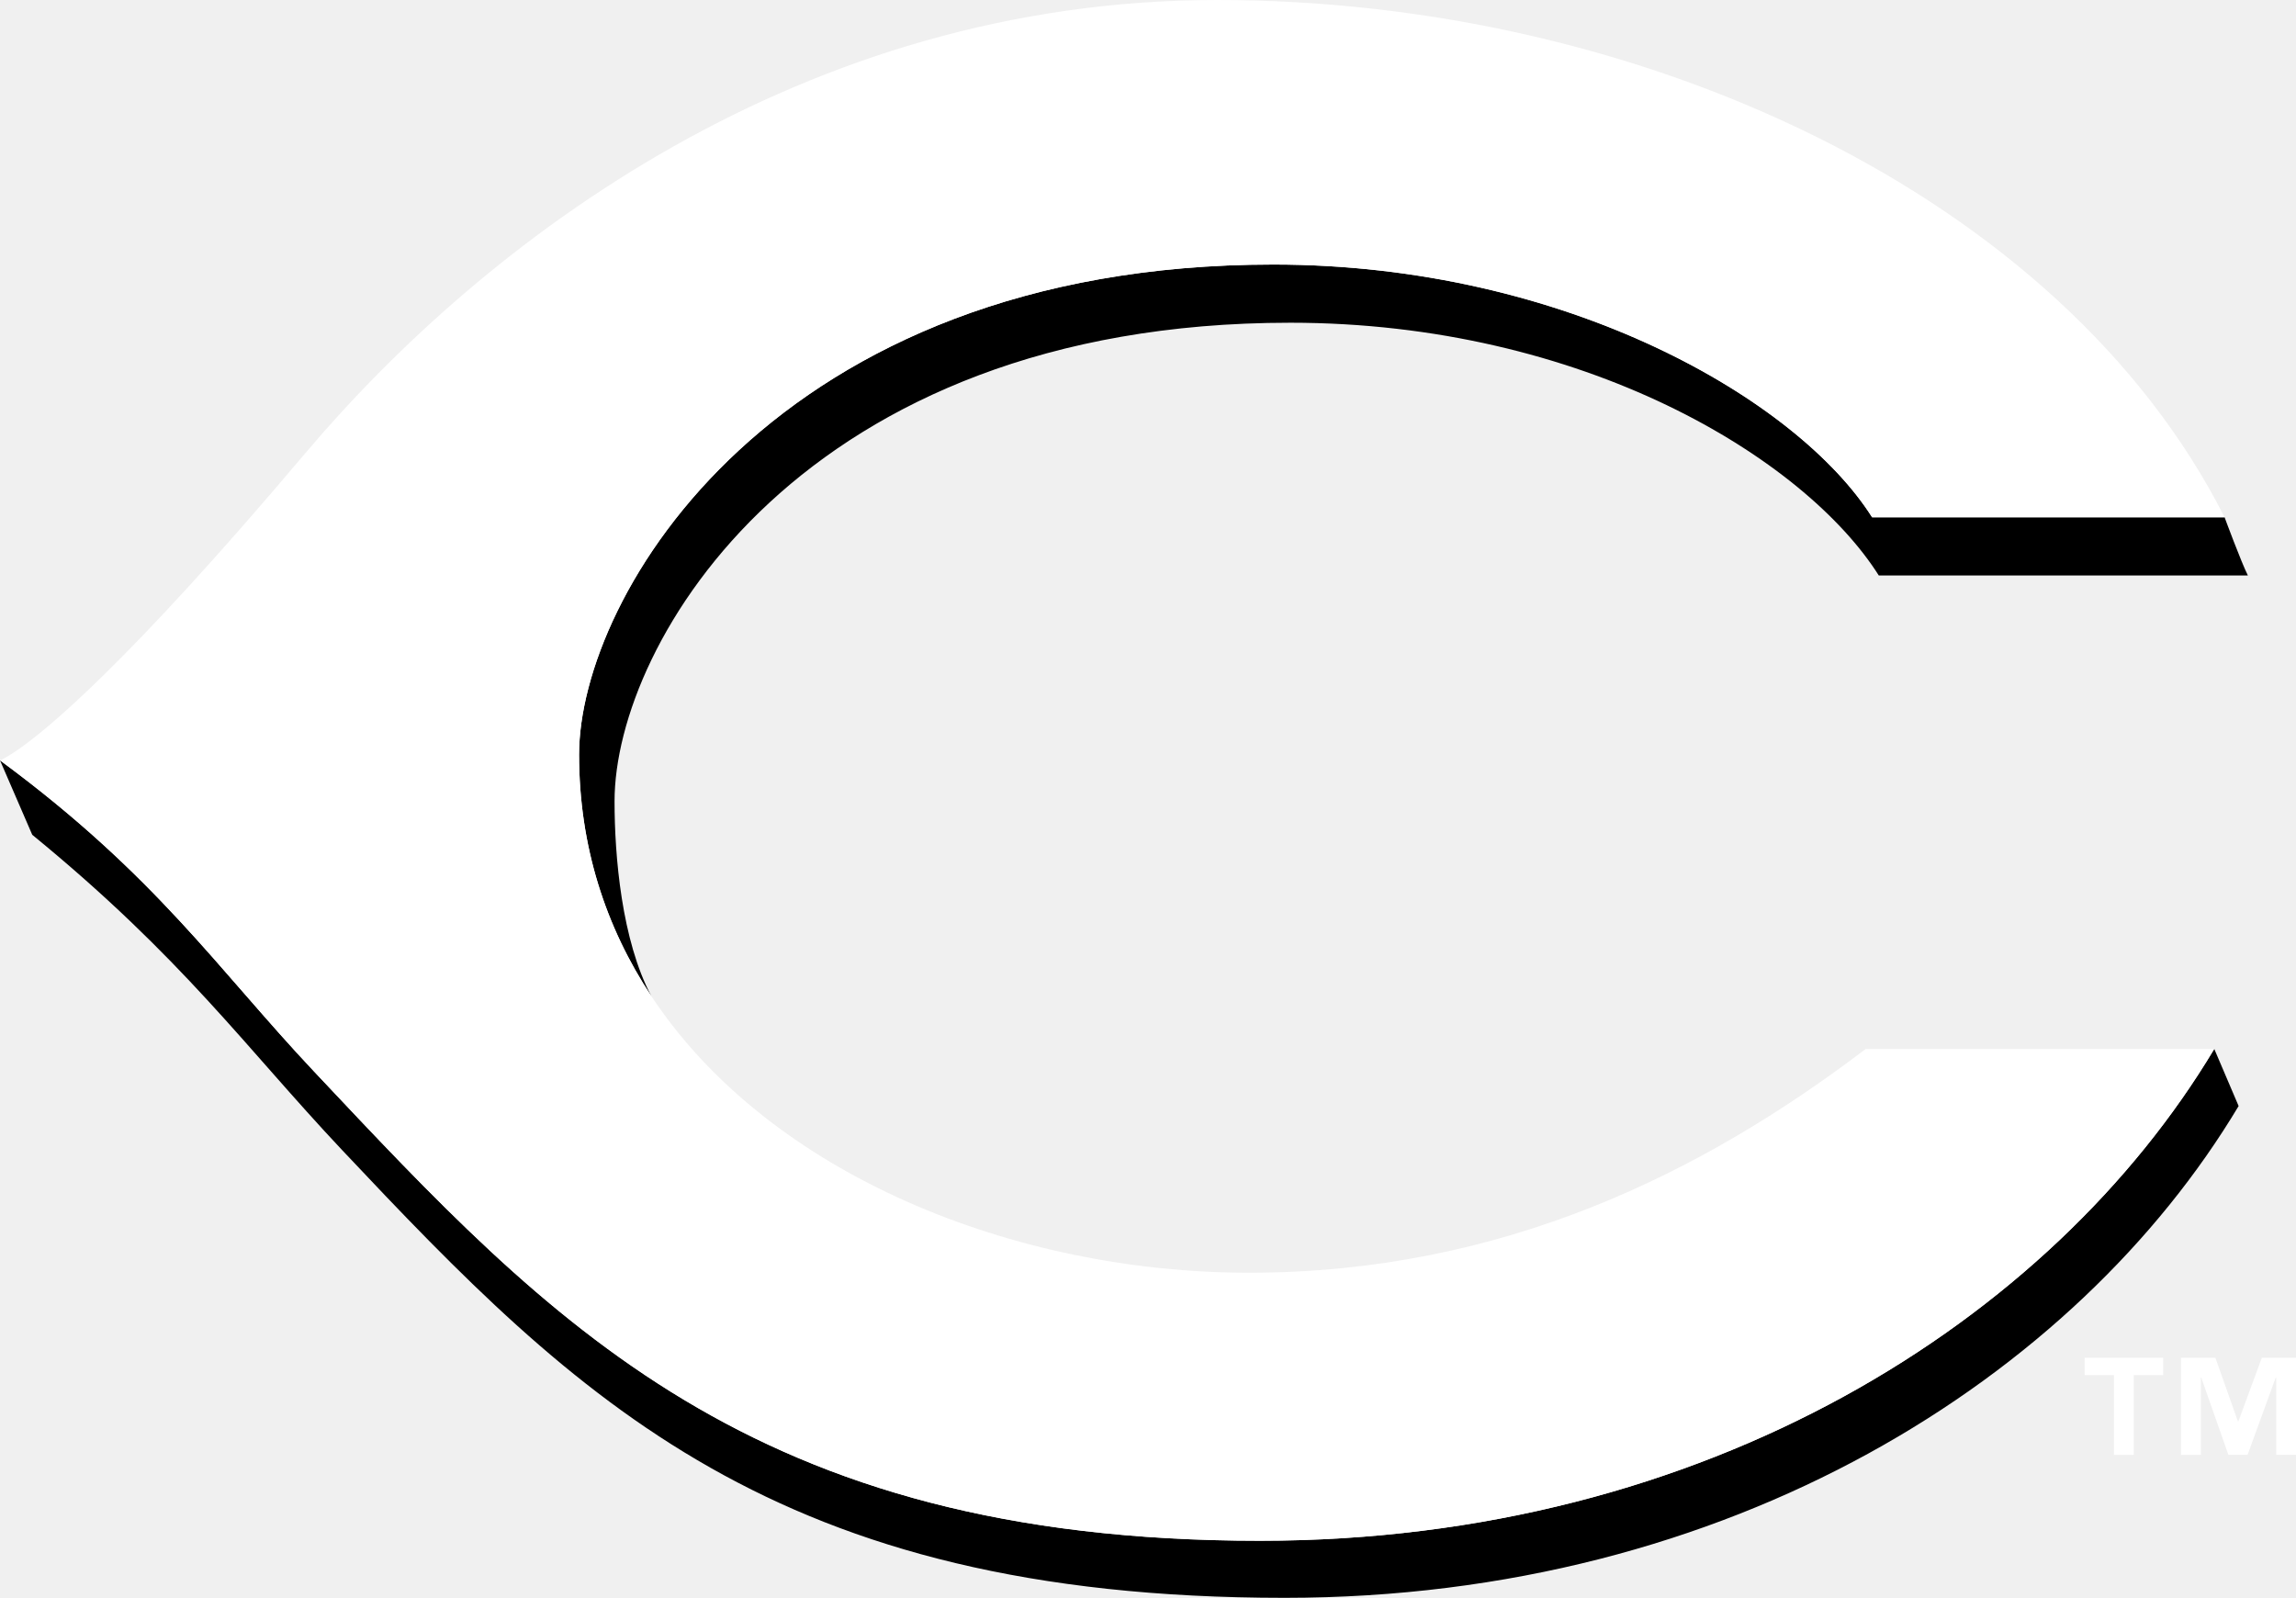
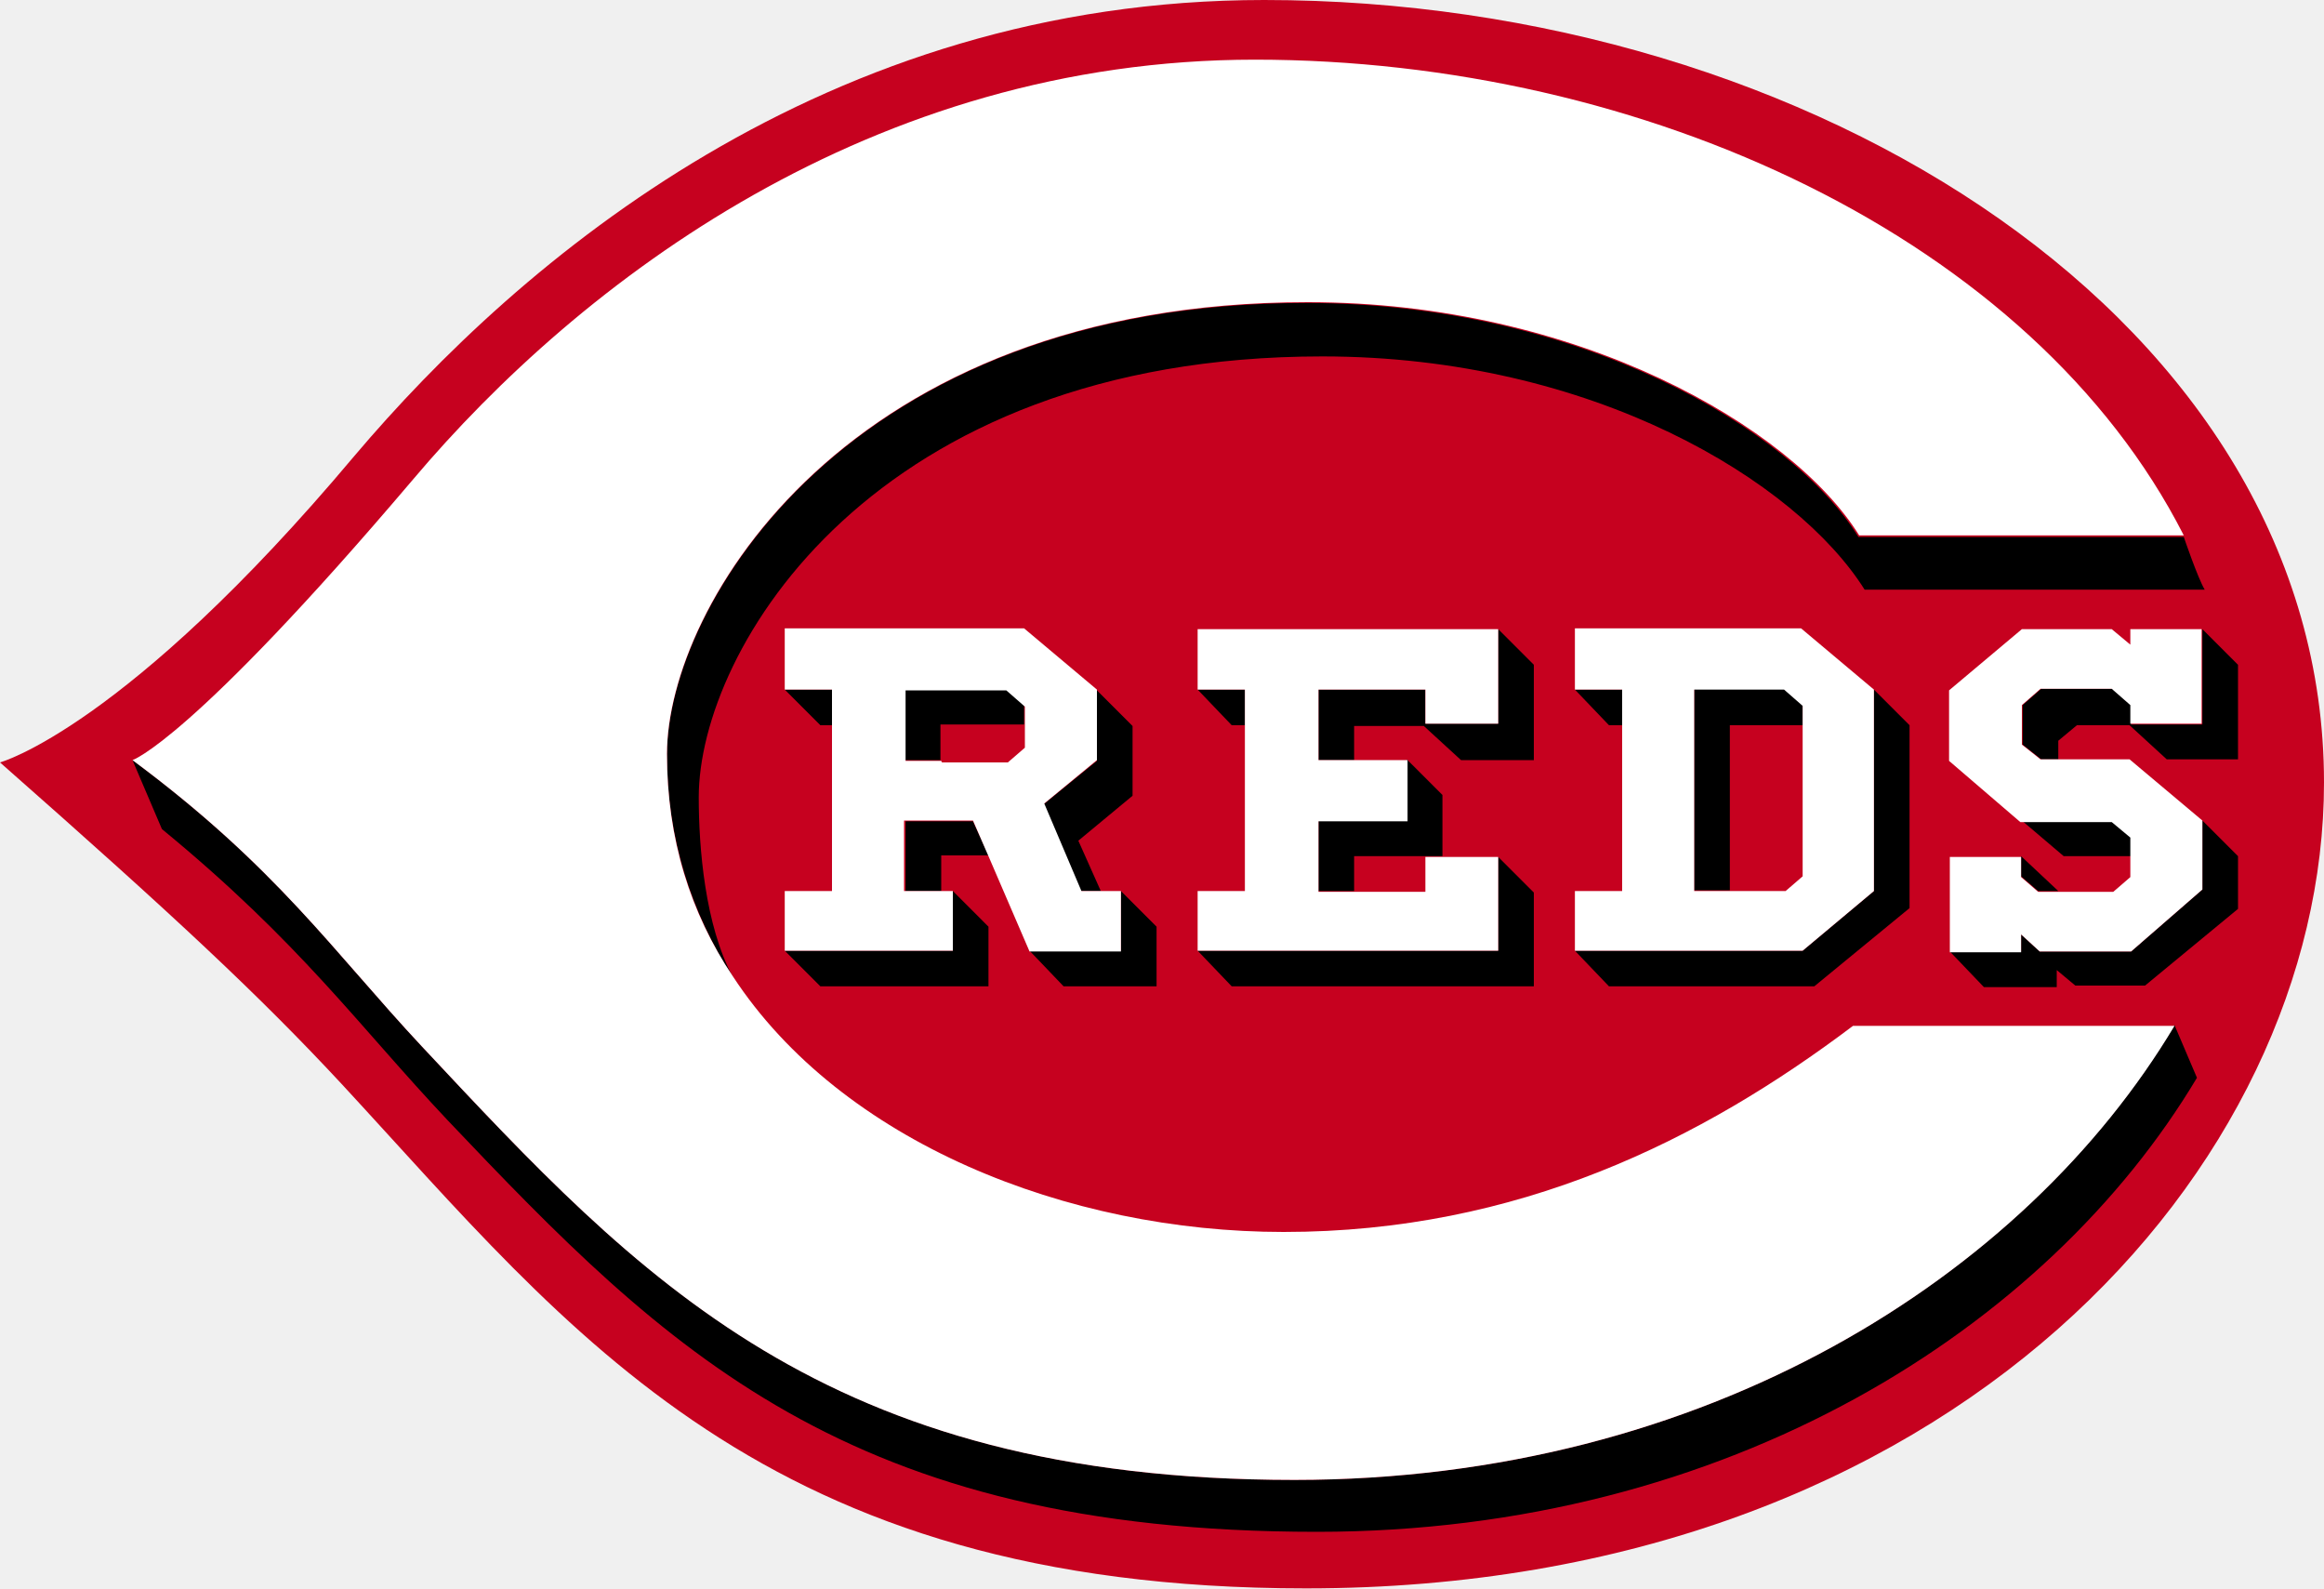
- <svg xmlns="http://www.w3.org/2000/svg" viewBox="0 0 276.123 192.163">
-   <path d="M155.155 38.812c35.252 0 61.858 16.273 70.792 30.395h44.388c-.81-1.61-2.8-6.995-2.8-6.995h-42.39C216.21 48.09 188.38 31.815 153.12 31.815c-59.956 0-83.48 39.85-83.48 58.936 0 11.055 3.218 20.775 8.694 29.057-3.58-6.735-4.427-16.88-4.427-23.442 0-19.088 22.635-57.553 81.245-57.553z" />
-   <path d="M151.546 185.298c-61.294 0-85.39-26.29-113.77-56.43C26.133 116.507 18.856 105.345 0 91.44l3.878 8.955c18.125 14.828 25.61 25.54 37.248 37.898 28.386 30.142 52.07 53.868 113.372 53.868 53.655 0 95.2-26.515 114.725-59.146l-2.93-6.865c-19.54 32.63-61.07 59.146-114.747 59.146z" />
-   <path d="M153.123 31.815c35.26 0 63.088 16.275 72.022 30.397h42.39C247.883 23.392 197.136 0 146.39 0 96.545 0 58.458 28.746 36.604 54.637 15.41 79.733 5.672 87.78 1.946 90.307.58 91.238 0 91.443 0 91.443c18.855 13.904 26.133 25.066 37.776 37.425 28.38 30.14 52.476 56.43 113.77 56.43 53.677 0 95.207-26.514 114.746-59.145h-41.914c-19.62 14.893-43.636 26.91-74.17 26.91-28.2 0-57.656-11.765-71.87-33.256-5.477-8.28-8.696-18.002-8.696-29.056 0-19.086 23.525-58.935 83.48-58.935zM260.15 165.38h-3.538v9.597h-2.38v-9.596h-3.53v-2.09h9.448v2.09zm15.973 9.582h-2.38v-9.292h-.058l-3.386 9.292h-2.308l-3.263-9.292h-.05v9.307h-2.38V163.29h4.13l2.705 7.64h.065l2.814-7.64h4.11v11.672z" fill="#FFF" />
+ <svg xmlns="http://www.w3.org/2000/svg" version="1.1" id="svg2" x="0px" y="0px" width="300px" height="205px" viewBox="0 0 300 205" style="enable-background:new 0 0 300 205;" xml:space="preserve">
+   <style type="text/css">
+ 	.st0{fill:#C6011F;}
+ 	.st1{fill:#FFFFFF;}
+ </style>
+   <g>
+     <path id="path14" class="st0" d="M168.6,205c83.5,0,131.4-54.5,131.4-104C300,41.7,233.9,0,163.2,0c-56.7,0-96,33.5-117.5,58.9   C16.2,94,0,98.4,0,98.4c22.7,20,33.5,30.1,44.1,41.5C73.8,172,98.4,205,168.6,205" />
+     <path id="path16" d="M167.1,191c-60.6,0-84.6-26-112.6-55.9C43,122.8,35.7,111.9,17.1,98.1l3.8,8.9c17.9,14.7,25.3,25.3,36.9,37.6   c28.2,29.7,51.6,53.1,112.2,53.1c53.1,0,94.3-26.3,113.6-58.6l-2.9-6.8C261.4,164.7,220.2,191,167.1,191" />
+     <path id="path18" d="M168.6,39.1c-59.3,0-82.5,39.3-82.5,58.3c0,10.9,3.2,20.5,8.5,28.7c-3.6-6.7-4.4-16.7-4.4-23.2   c0-19,22.4-56.9,80.5-56.9c34.9,0,61.2,16.1,70,30.1h43.9c-0.9-1.5-2.7-6.8-2.7-6.8h-42C231.2,55.2,203.5,39.1,168.6,39.1" />
+     <path id="path20" class="st1" d="M54.5,135.1c28,29.9,51.9,55.9,112.6,55.9c53.1,0,94.3-26.3,113.6-58.6h-41.5   c-19.5,14.7-43.2,26.6-73.5,26.6c-27.9,0-57.1-11.6-71.1-33c-5.5-8.2-8.5-17.8-8.5-28.7c0-19,23.2-58.3,82.7-58.3   c34.8,0,62.5,16.1,71.2,30.1h41.9C262.4,30.8,212.2,7.7,162,7.7c-49.4,0-87,28.5-108.7,54.2C24.6,95.7,17.1,98.1,17.1,98.1   C35.7,111.9,43,122.8,54.5,135.1" />
+     <path id="path22" d="M193.4,93.4H184V89h-13.8v9.1h4.6v-4.4h9l4.8,4.4h9.4V85.8l-4.6-4.6V93.4z" />
+     <path id="path24" d="M154.6,122.7l4.4,4.6h39v-12.1l-4.6-4.6v12.1L154.6,122.7z" />
+     <path id="path26" d="M170.2,105.9v9.1h4.6v-4.5h11.4v-7.9l-4.6-4.6v7.9H170.2z" />
+     <path id="path28" d="M154.6,89l4.4,4.6h1.7V89H154.6z" />
+     <path id="path30" d="M101.3,89l4.6,4.6h1.5V89L101.3,89z" />
+     <path id="path32" d="M101.3,122.7l4.6,4.6h21.7v-7.7L123,115v7.7H101.3z" />
+     <path id="path34" d="M134.6,103.9l4.9,11.1h2.6l-2.9-6.5l7-5.8v-9l-4.6-4.6v9.1L134.6,103.9z" />
+     <path id="path36" d="M116.9,105.9v9.1h4.6v-4.6h6.1l-2-4.4H116.9z" />
+     <path id="path38" d="M144.7,122.7h-11.8l4.4,4.6h12v-7.7l-4.6-4.6V122.7z" />
+     <path id="path40" d="M132.2,93.6v-2.6l-2.4-2.1h-13v9.2h4.6v-4.6H132.2z" />
+     <path id="path42" class="st1" d="M170.2,89H184v4.4h9.4V81.2h-38.8V89h6.1v26h-6.1v7.7h38.8v-12.1H184v4.5h-13.8v-9.1h11.5v-7.9   h-11.5V89z" />
+     <path id="path44" class="st1" d="M144.7,115h-5.1l-4.8-11.3l6.8-5.6V89l-9.4-7.9h-30.9V89h6.1v26h-6.1v7.7H123V115h-6.3v-9.1h8.9   l2,4.6l5.3,12.3h11.8V115z M121.5,98.2h-4.6v-9.1h13l2.4,2.1v5.3l-2.2,1.9h-8.5L121.5,98.2z" />
+     <path id="path46" d="M203.3,89l4.4,4.6h1.7V89H203.3z" />
+     <path id="path48" d="M232.7,93.6v-2.6l-2.4-2.1h-11.6v26h4.6V93.6H232.7z" />
+     <path id="path50" d="M241.9,115l-9.2,7.7h-29.4l4.4,4.6h26.5l12.3-10.1V93.6l-4.6-4.6V115z" />
+     <path id="path52" d="M272.7,105.9h-11.8l-9.2-7.9l14.7,12.5h8.7V108L272.7,105.9z" />
+     <path id="path54" d="M288.9,110.5l-4.6-4.6v8.9l-9.2,8h-11.8l-2.4-2.2v2.2h-9.2l4.4,4.6h9.4v-2.2l2.4,2h9l12-9.9V110.5z" />
+     <path id="path56" d="M275.1,93.4v-2.4l-2.4-2.1h-9.2l-2.4,2.1v5.1l2.4,1.9h2.2v-2.4l2.4-2h6.8l4.8,4.4h9.2V85.8l-4.6-4.6v12.3   H275.1z" />
+     <path id="path58" d="M263.1,115h2.6l-4.8-4.5v2.6L263.1,115z" />
+     <path id="path60" class="st1" d="M241.9,115V89l-9.4-7.9h-29.2V89h6.1v26h-6.1v7.7h29.4L241.9,115z M223.3,115h-4.6V89h11.6   l2.4,2.1v22l-2.2,1.9H223.3z" />
+     <path id="path62" class="st1" d="M260.9,120.6l2.4,2.2h11.8l9.2-8v-8.9l-9.4-7.9h-11.5l-2.4-1.9v-5.1l2.4-2.1h9.2l2.4,2.1v2.4h9.2   V81.2h-9.2v2l-2.4-2h-11.6l-9.4,7.9v9.1l9.2,7.9h11.8l2.4,2v5.1l-2.2,1.9h-9.7l-2.2-1.9v-2.6h-9.2v12.3h9.2V120.6z" />
+   </g>
</svg>
